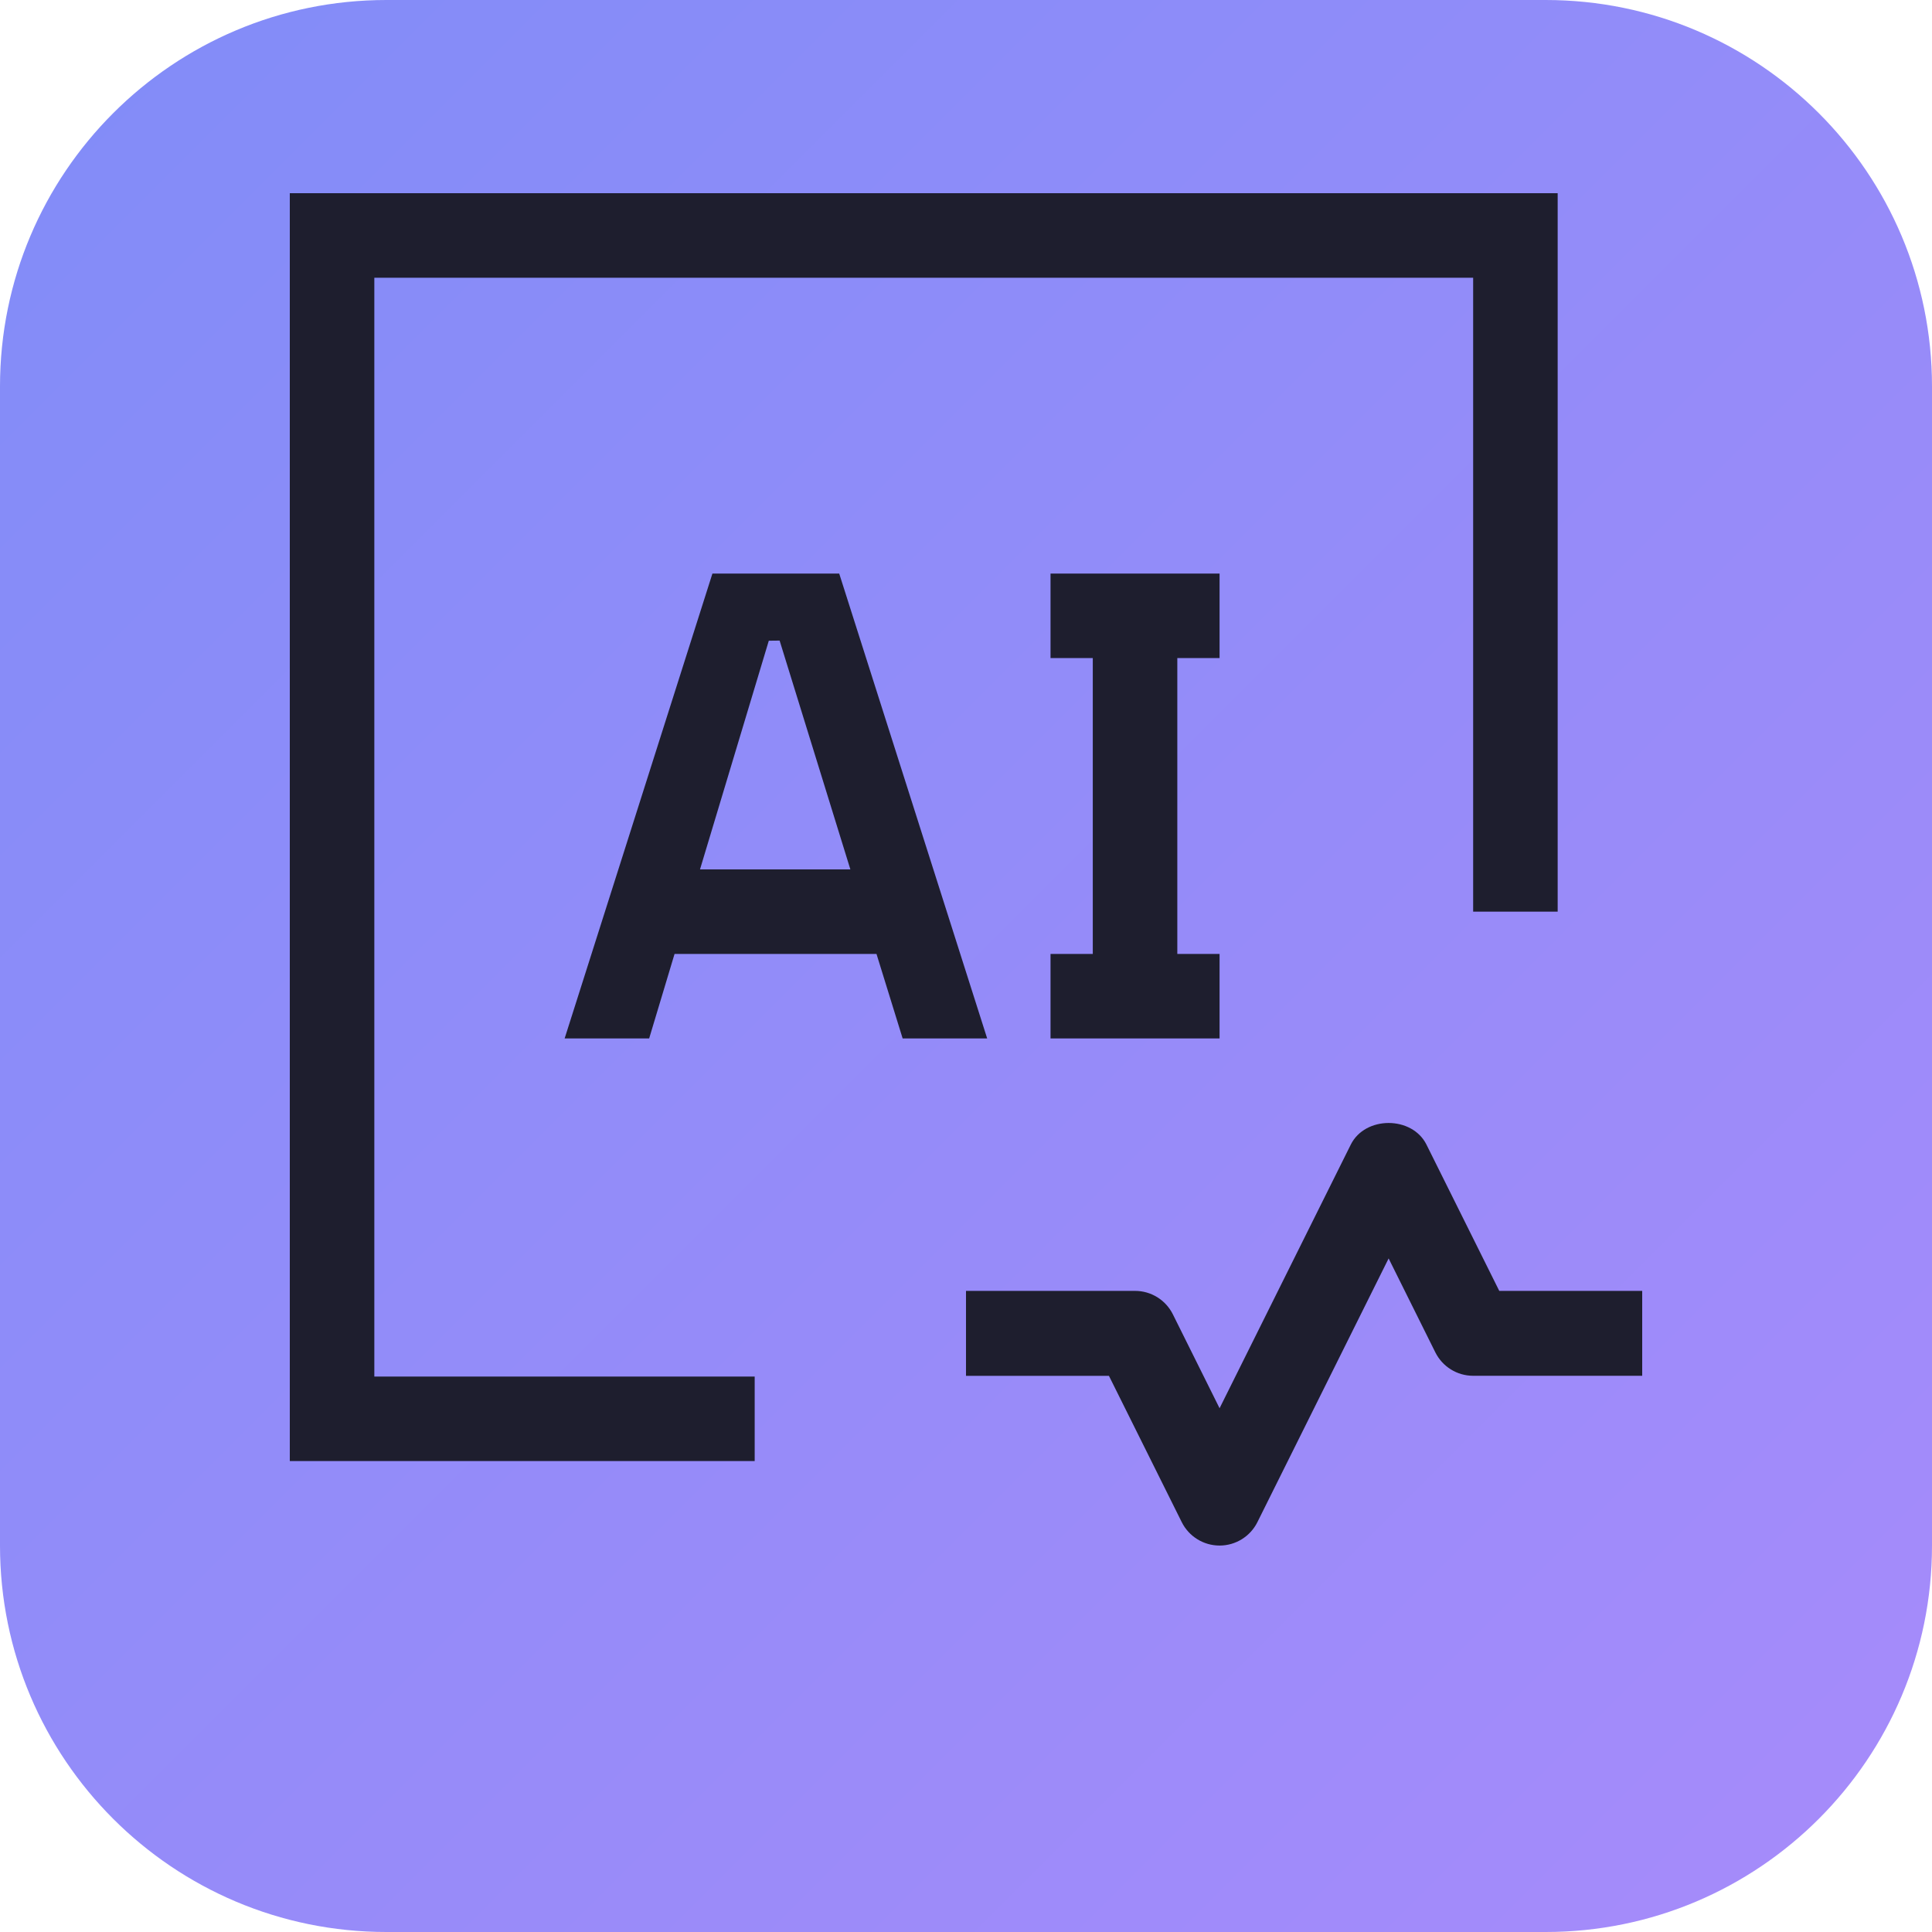
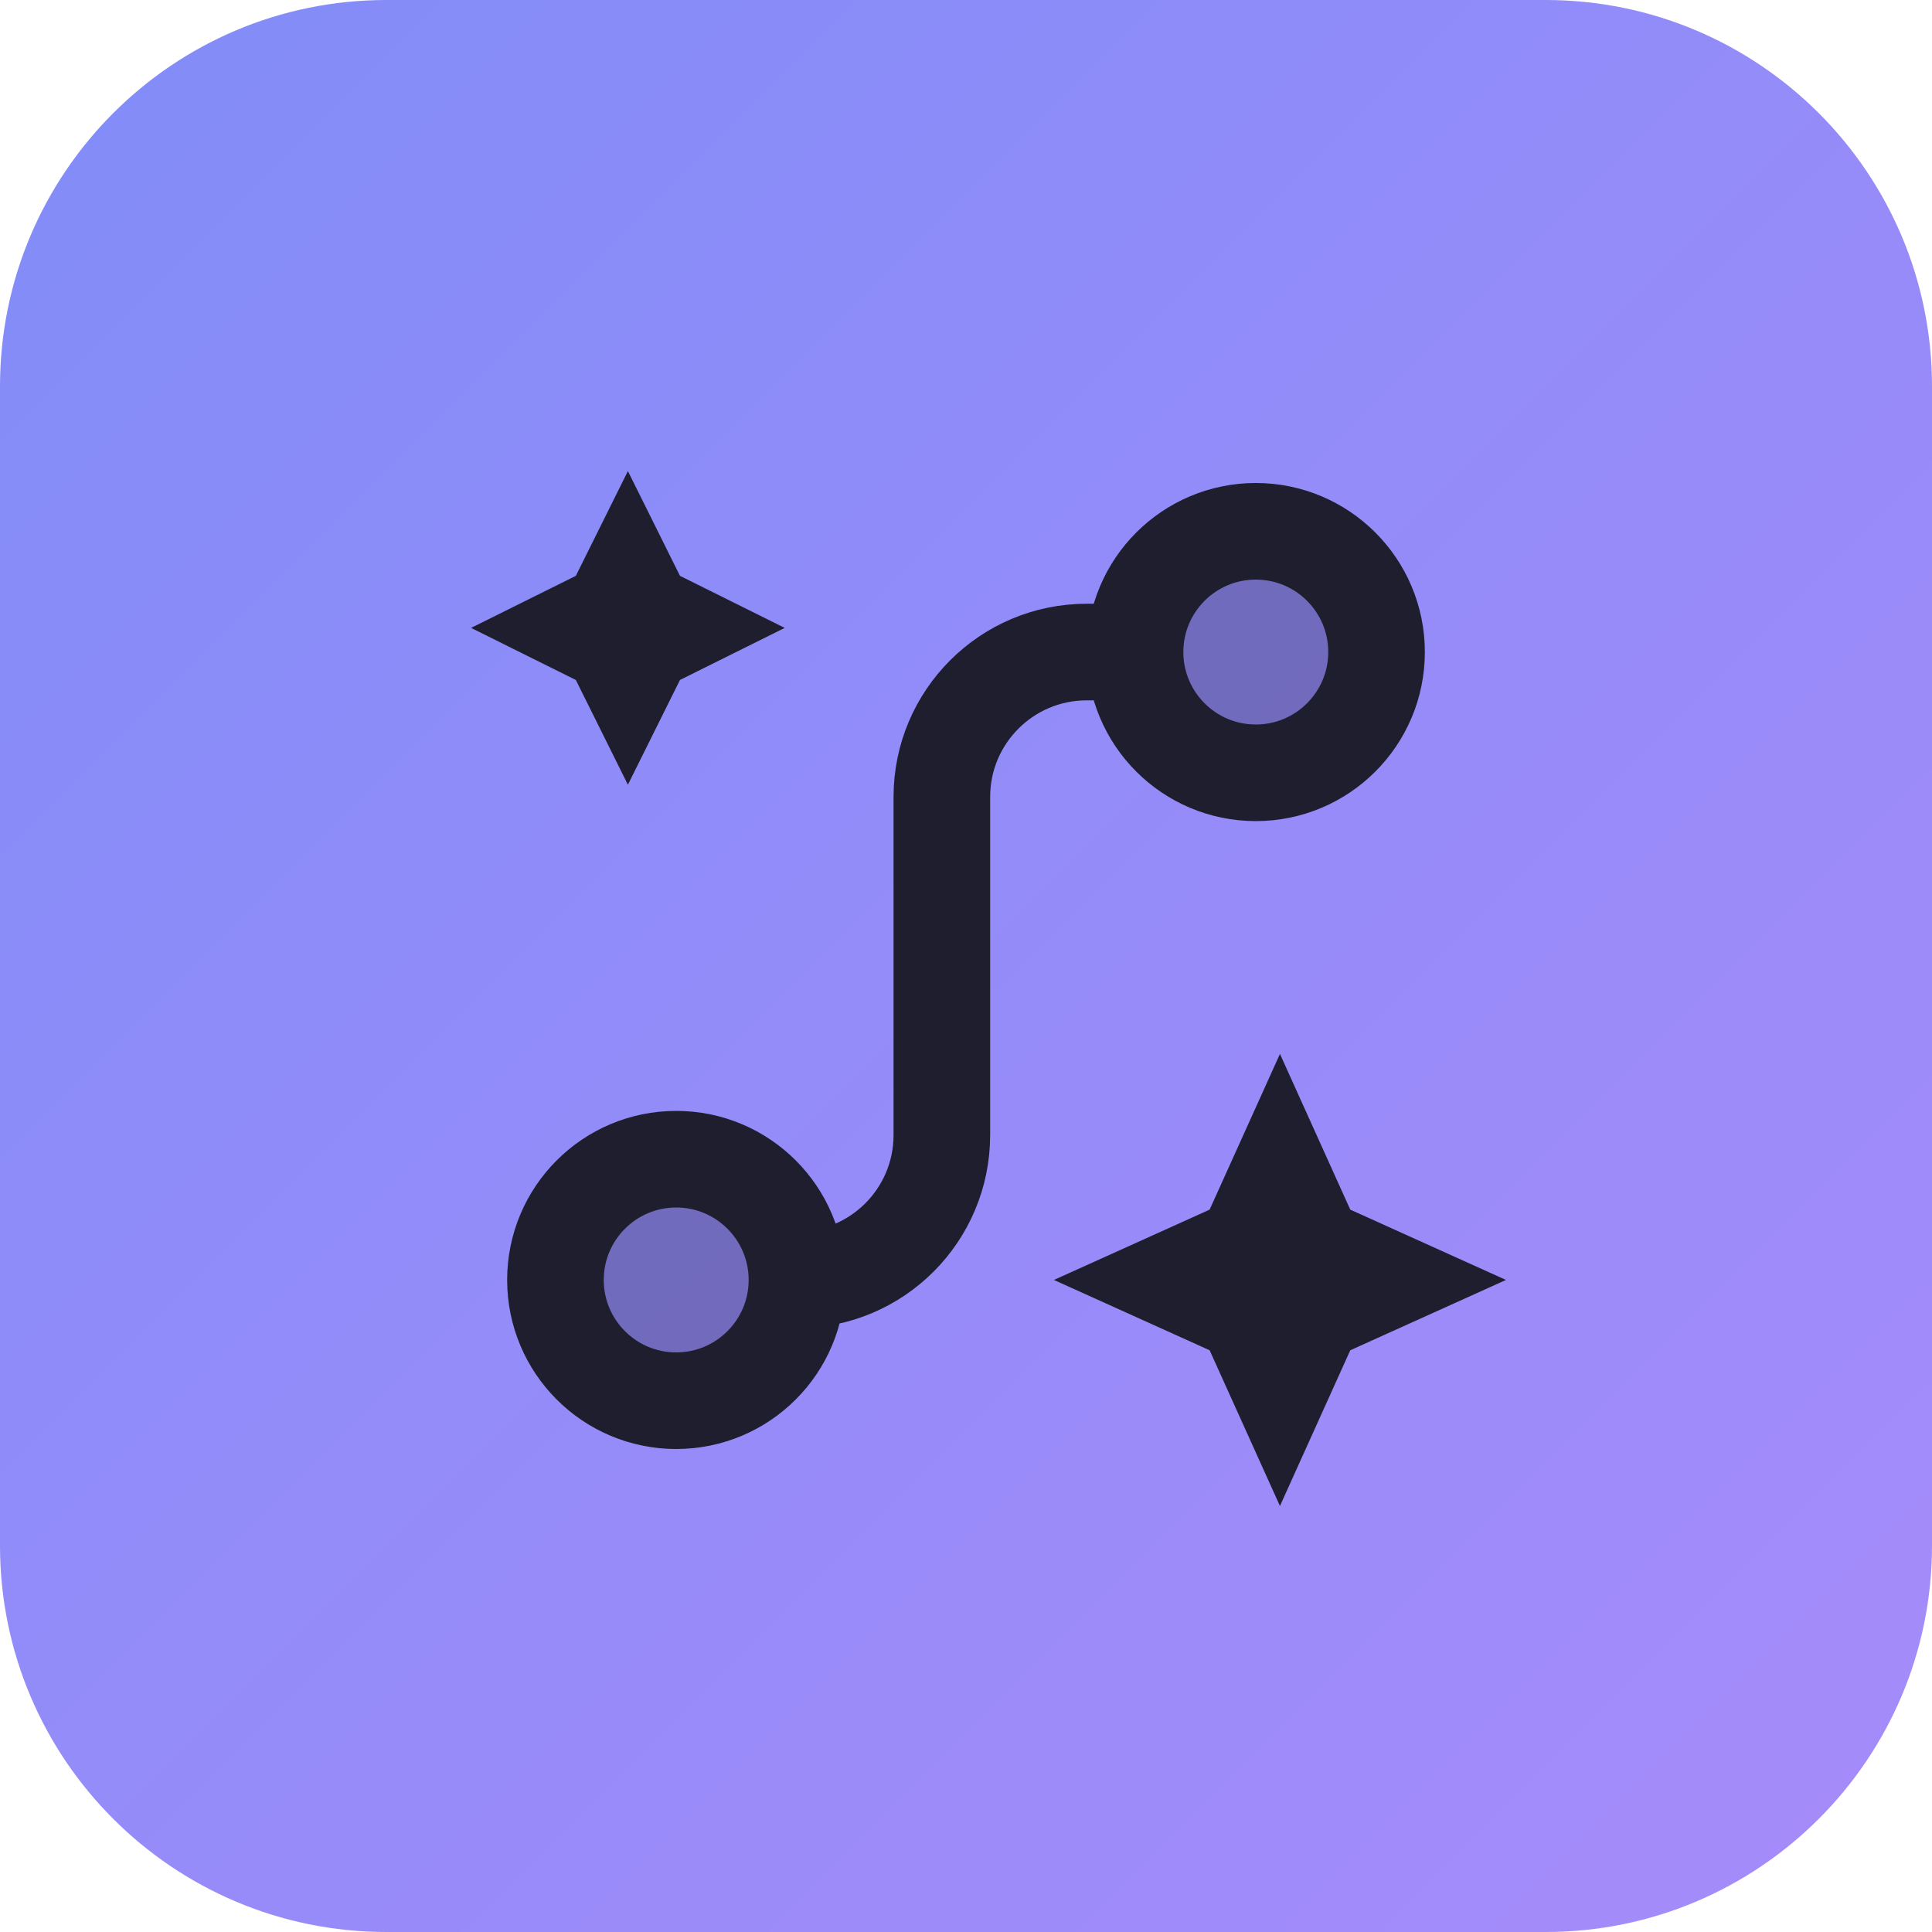
<svg xmlns="http://www.w3.org/2000/svg" width="40" height="40" viewBox="0 0 40 40">
  <defs>
    <linearGradient id="bgGradDark" x1="0%" y1="0%" x2="100%" y2="100%">
-       <stop offset="0%" style="stop-color:#818CF8;stop-opacity:1" />
-       <stop offset="100%" style="stop-color:#A78BFA;stop-opacity:1" />
+       <stop offset="0%" style="stop-color:#818CF8" />
+       <stop offset="100%" style="stop-color:#A78BFA" />
    </linearGradient>
  </defs>
  <rect width="40" height="40" rx="8" ry="8" fill="url(#bgGradDark)" />
-   <g transform="translate(6,4) scale(0.875)">
-     <path fill="#1E1E2E" d="M22 11V9h-4v2h1v7h-1v2h4v-2h-1v-7zm6.618 14.973l-1.723-3.462c-.34-.681-1.45-.681-1.79 0L22 28.75l-1.105-2.222a1 1 0 0 0-.895-.555h-4v2.01h3.382l1.723 3.462a1 1 0 0 0 1.79 0L26 25.205l1.105 2.222a1 1 0 0 0 .895.555h4v-2.009zM13 9h-3L6.503 20h2l.601-2h4.778l.619 2h2zm-3.294 7l1.628-5.411l.256-.003L13.264 16zM2 2h26v15h2V0H0v30h11v-2H2z" />
+   <g transform="translate(8,8) scale(1)" fill="none">
+     <path d="M6 16a2.5 2.5 0 1 1 0 5a2.5 2.5 0 0 1 0-5M18 3a2.5 2.5 0 1 1 0 5a2.5 2.5 0 0 1 0-5" fill="#1E1E2E" opacity="0.3" />
+     <path stroke="#1E1E2E" stroke-linecap="square" stroke-width="2" d="M8.5 18.5a2.5 2.5 0 1 0-5 0a2.5 2.5 0 0 0 5 0Zm0 0a3 3 0 0 0 3-3v-7a3 3 0 0 1 3-3h1m0 0a2.5 2.5 0 1 0 5 0a2.5 2.5 0 0 0-5 0Z" />
+     <path stroke="#1E1E2E" stroke-width="2" d="m5 4l.332.668L6 5l-.668.332L5 6l-.332-.668L4 5l.668-.332zm13.5 12.25l.7 1.55l1.55.7l-1.55.7l-.7 1.55l-.7-1.55l-1.55-.7l1.55-.7z" />
  </g>
</svg>
